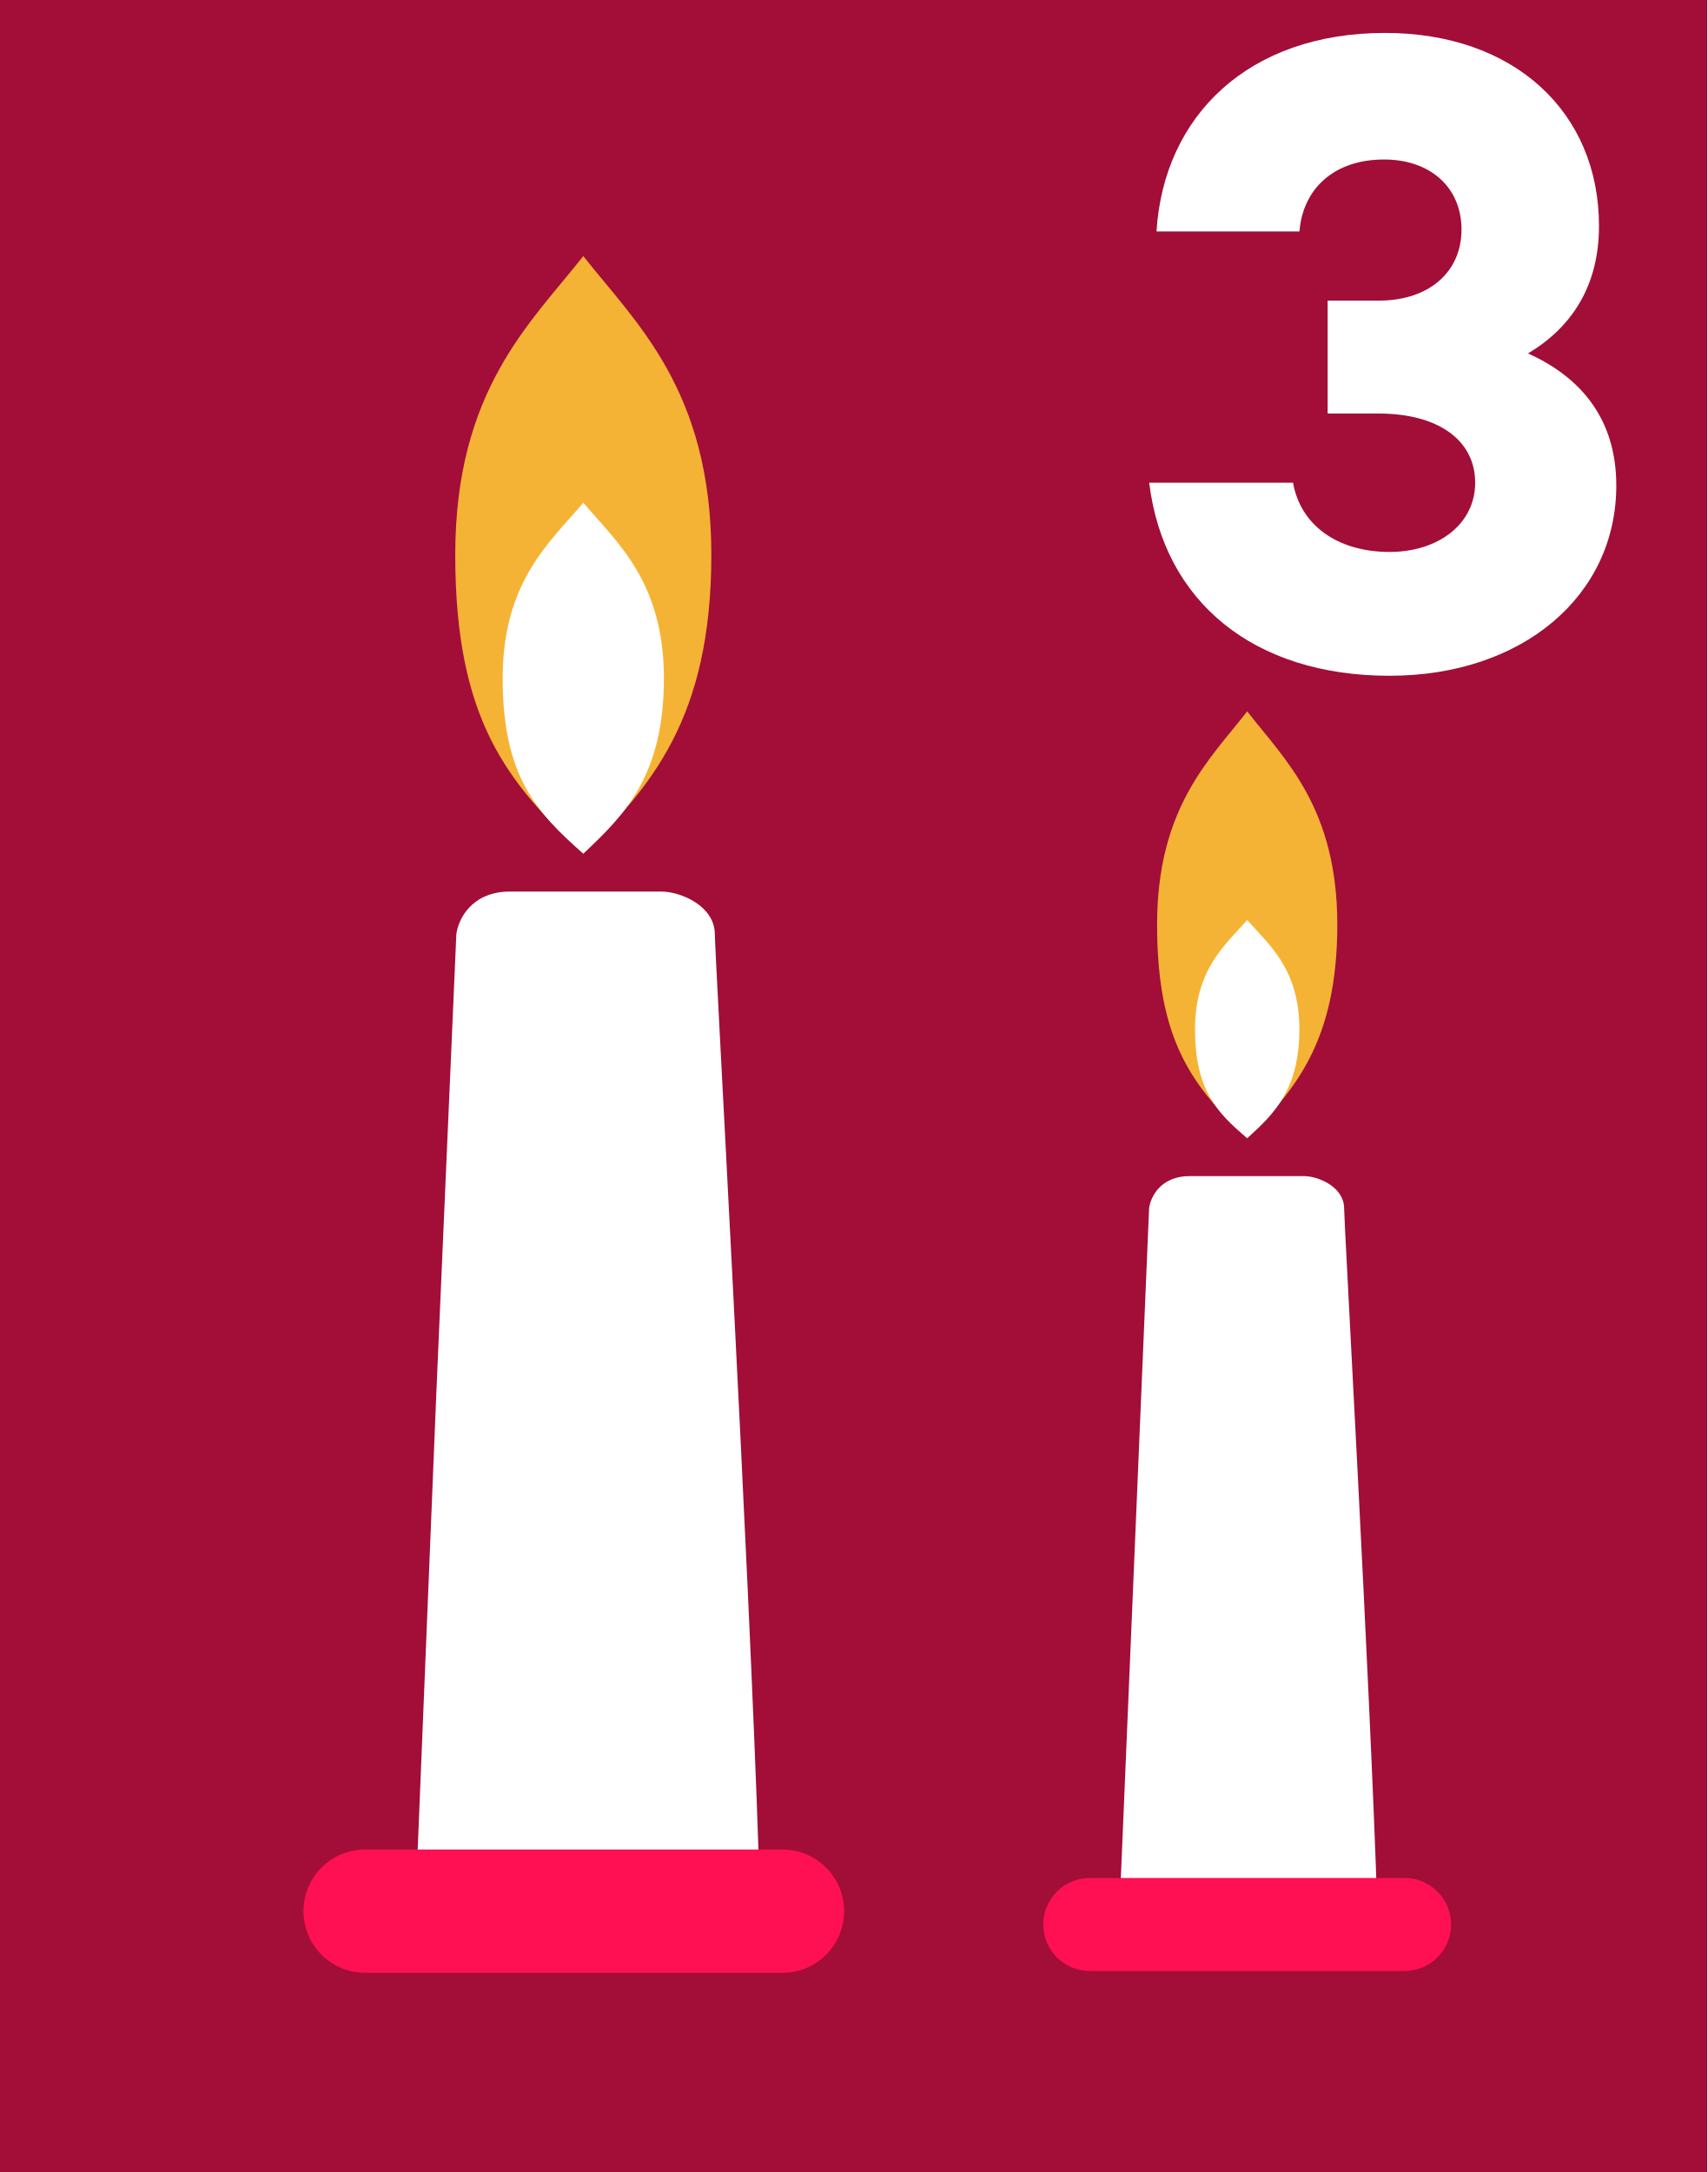
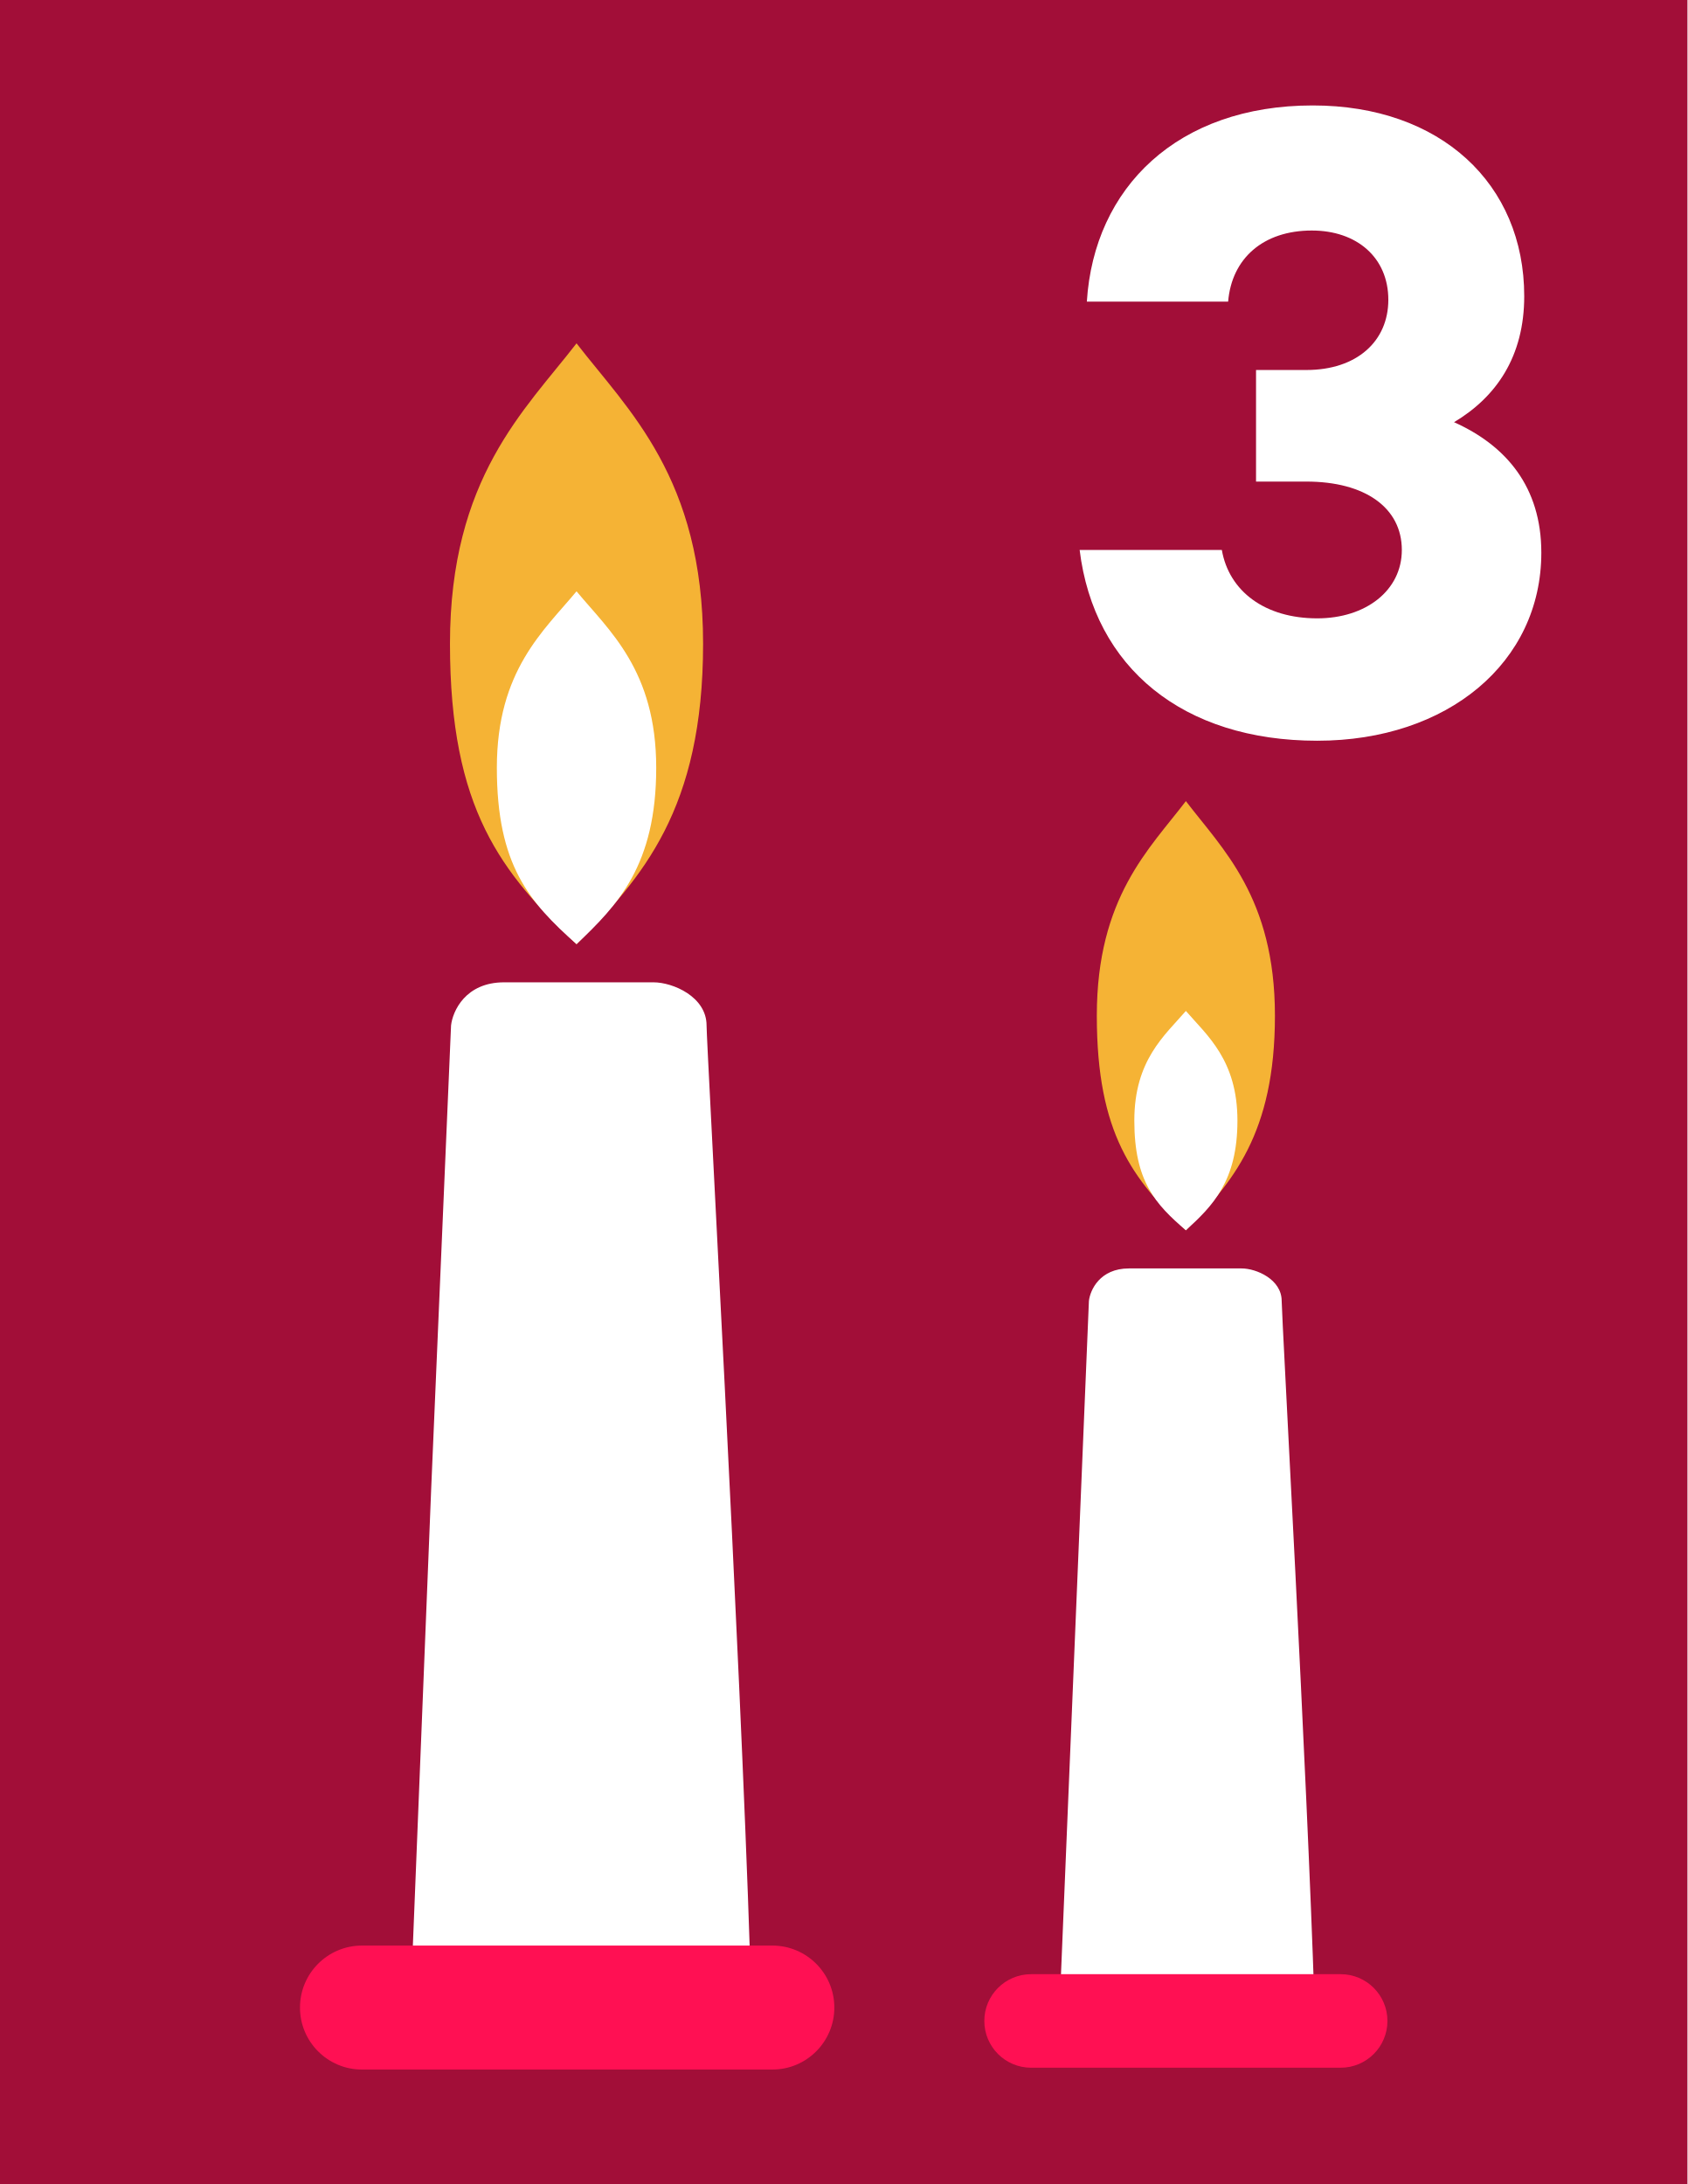
- <svg xmlns="http://www.w3.org/2000/svg" width="180" height="229" viewBox="0 0 180 229" fill="none">
-   <path d="M0 229V0H180V229H0Z" fill="#A20E38" />
-   <path d="M75 58.5C75 75.897 68.5 83 61.5 90C53.5 82.5 48 75.897 48 58.5C48 41.103 56 34 61.5 27C67 34 75 41.103 75 58.5Z" fill="#F5B335" />
-   <path d="M70 71.5C70 81.717 65.907 85.889 61.5 90C56.463 85.595 53 81.717 53 71.5C53 61.283 58.037 57.111 61.5 53C64.963 57.111 70 61.283 70 71.5Z" fill="white" />
-   <path d="M141 97.5C141 109.926 136.426 115 131.5 120C125.87 114.643 122 109.926 122 97.5C122 85.074 127.63 80 131.5 75C135.37 80 141 85.074 141 97.5Z" fill="#F5B335" />
-   <path d="M137 108.5C137 114.851 134.352 117.444 131.5 120C128.241 117.262 126 114.851 126 108.5C126 102.149 129.259 99.556 131.5 97C133.741 99.556 137 102.149 137 108.5Z" fill="white" />
-   <path d="M53.772 94C49.657 94 48.286 97.015 48.114 98.522L46 147L44 196H80C78.971 164.345 75.371 100.532 75.371 98.522C75.371 95.507 71.771 94 69.714 94H53.772Z" fill="white" />
-   <path d="M32 201.5C32 197.91 34.91 195 38.5 195H82.5C86.09 195 89 197.91 89 201.5C89 205.09 86.09 208 82.5 208H38.5C34.91 208 32 205.09 32 201.5Z" fill="#FF1053" />
-   <path d="M121.156 127.411L118.053 200.947H145.211C144.435 177.067 141.719 128.928 141.719 127.411C141.719 125.137 139.003 124 137.451 124H125.424C122.32 124 121.286 126.274 121.156 127.411Z" fill="white" />
-   <path d="M110 202.904C110 200.195 112.195 198 114.904 198H148.096C150.805 198 153 200.195 153 202.904C153 205.612 150.805 207.807 148.096 207.807H114.904C112.195 207.807 110 205.612 110 202.904Z" fill="#FF1053" />
-   <path d="M161.104 37.264C166.672 39.76 170.416 44.176 170.416 51.184C170.416 62.896 160.432 71.248 146.512 71.248C132.208 71.248 122.704 63.472 121.168 50.896H136.336C137.104 55.312 140.944 58.192 146.512 58.192C151.696 58.192 155.536 55.216 155.536 50.896C155.536 46.384 151.6 43.6 145.36 43.6H139.984V31.696H145.36C150.736 31.696 154.096 28.624 154.096 24.208C154.096 19.696 150.736 16.816 145.936 16.816C140.752 16.816 137.392 19.792 137.008 24.4H121.936C122.704 12.208 131.632 3.472 146.032 3.472C159.664 3.472 168.592 11.824 168.592 23.824C168.592 30.256 165.616 34.576 161.104 37.264Z" fill="white" />
+ <svg xmlns="http://www.w3.org/2000/svg" width="180" height="233" viewBox="0 0 180 233" fill="none">
+   <path d="M0 233V0H180V233H0Z" fill="#A20E38" />
+   <path d="M75 68.679C75 86.38 68.5 93.607 61.5 100.729C53.5 93.098 48 86.38 48 68.679C48 50.978 56 43.751 61.5 36.629C67 43.751 75 50.978 75 68.679Z" fill="#F5B335" />
+   <path d="M70 81.906C70 92.302 65.907 96.546 61.5 100.729C56.463 96.248 53 92.302 53 81.906C53 71.51 58.037 67.266 61.5 63.083C64.963 67.266 70 71.51 70 81.906Z" fill="white" />
+   <path d="M53.772 104.799C49.657 104.799 48.286 107.867 48.114 109.4L46 158.725L44 208.581H80C78.971 176.373 75.371 111.445 75.371 109.4C75.371 106.333 71.771 104.799 69.714 104.799H53.772Z" fill="white" />
+   <path d="M32 214.177C32 210.524 34.961 207.563 38.614 207.563H82.386C86.039 207.563 89 210.524 89 214.177V214.177C89 217.829 86.039 220.79 82.386 220.79H38.614C34.961 220.79 32 217.829 32 214.177V214.177Z" fill="#FF1053" />
+   <path d="M136 108.36C136 121.004 131.426 126.166 126.5 131.253C120.87 125.803 117 121.004 117 108.36C117 95.717 122.63 90.555 126.5 85.467C130.37 90.555 136 95.717 136 108.36Z" fill="#F5B335" />
+   <path d="M132 119.552C132 126.015 129.352 128.653 126.5 131.253C123.241 128.467 121 126.015 121 119.552C121 113.09 124.259 110.452 126.5 107.852C128.741 110.452 132 113.09 132 119.552Z" fill="white" />
+   <path d="M116.156 138.794L113.053 213.615H140.211C139.435 189.317 136.719 140.337 136.719 138.794C136.719 136.48 134.003 135.323 132.451 135.323H120.424C117.32 135.323 116.286 137.637 116.156 138.794Z" fill="white" />
+   <path d="M105 215.605C105 212.849 107.234 210.616 109.989 210.616H143.011C145.766 210.616 148 212.849 148 215.605V215.605C148 218.36 145.766 220.594 143.011 220.594H109.989C107.234 220.594 105 218.36 105 215.605V215.605Z" fill="#FF1053" />
+   <path d="M155.104 45.041C160.672 47.537 164.416 51.953 164.416 58.961C164.416 70.673 154.432 79.025 140.512 79.025C126.208 79.025 116.704 71.249 115.168 58.673H130.336C131.104 63.089 134.944 65.969 140.512 65.969C145.696 65.969 149.536 62.993 149.536 58.673C149.536 54.161 145.6 51.377 139.36 51.377H133.984V39.473H139.36C144.736 39.473 148.096 36.401 148.096 31.985C148.096 27.473 144.736 24.593 139.936 24.593C134.752 24.593 131.392 27.569 131.008 32.177H115.936C116.704 19.985 125.632 11.249 140.032 11.249C153.664 11.249 162.592 19.601 162.592 31.601C162.592 38.033 159.616 42.353 155.104 45.041Z" fill="white" />
</svg>
